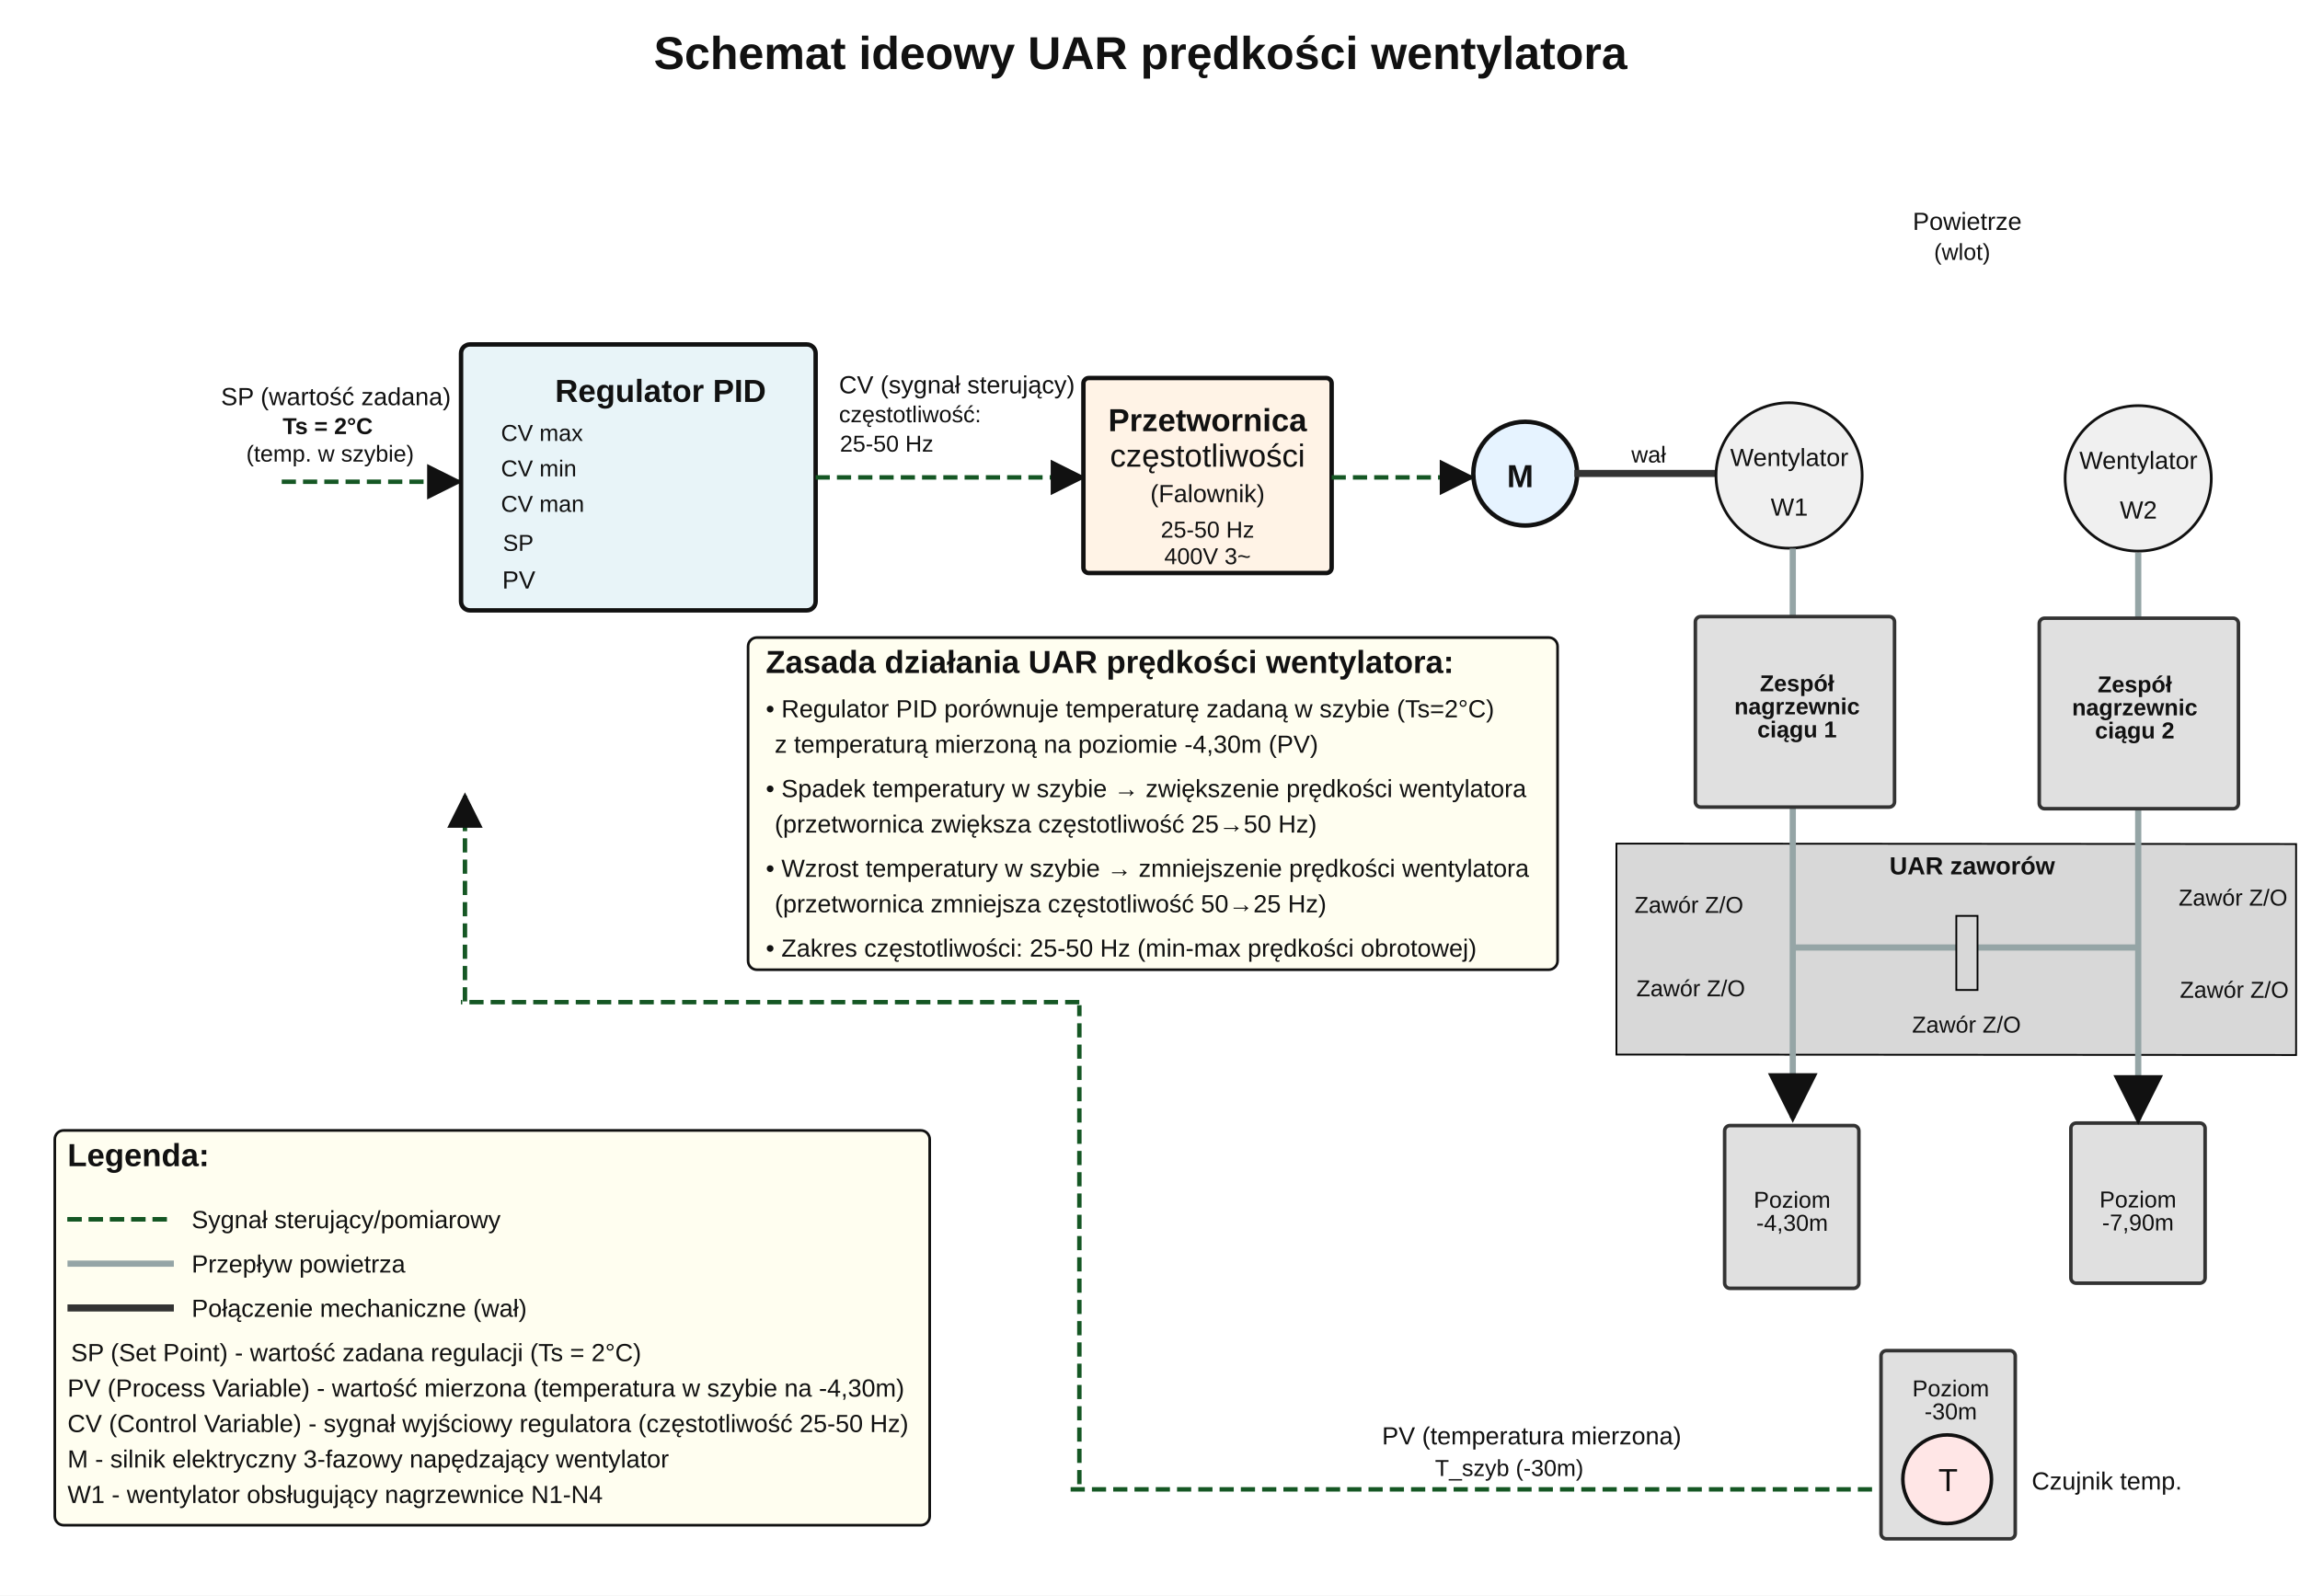
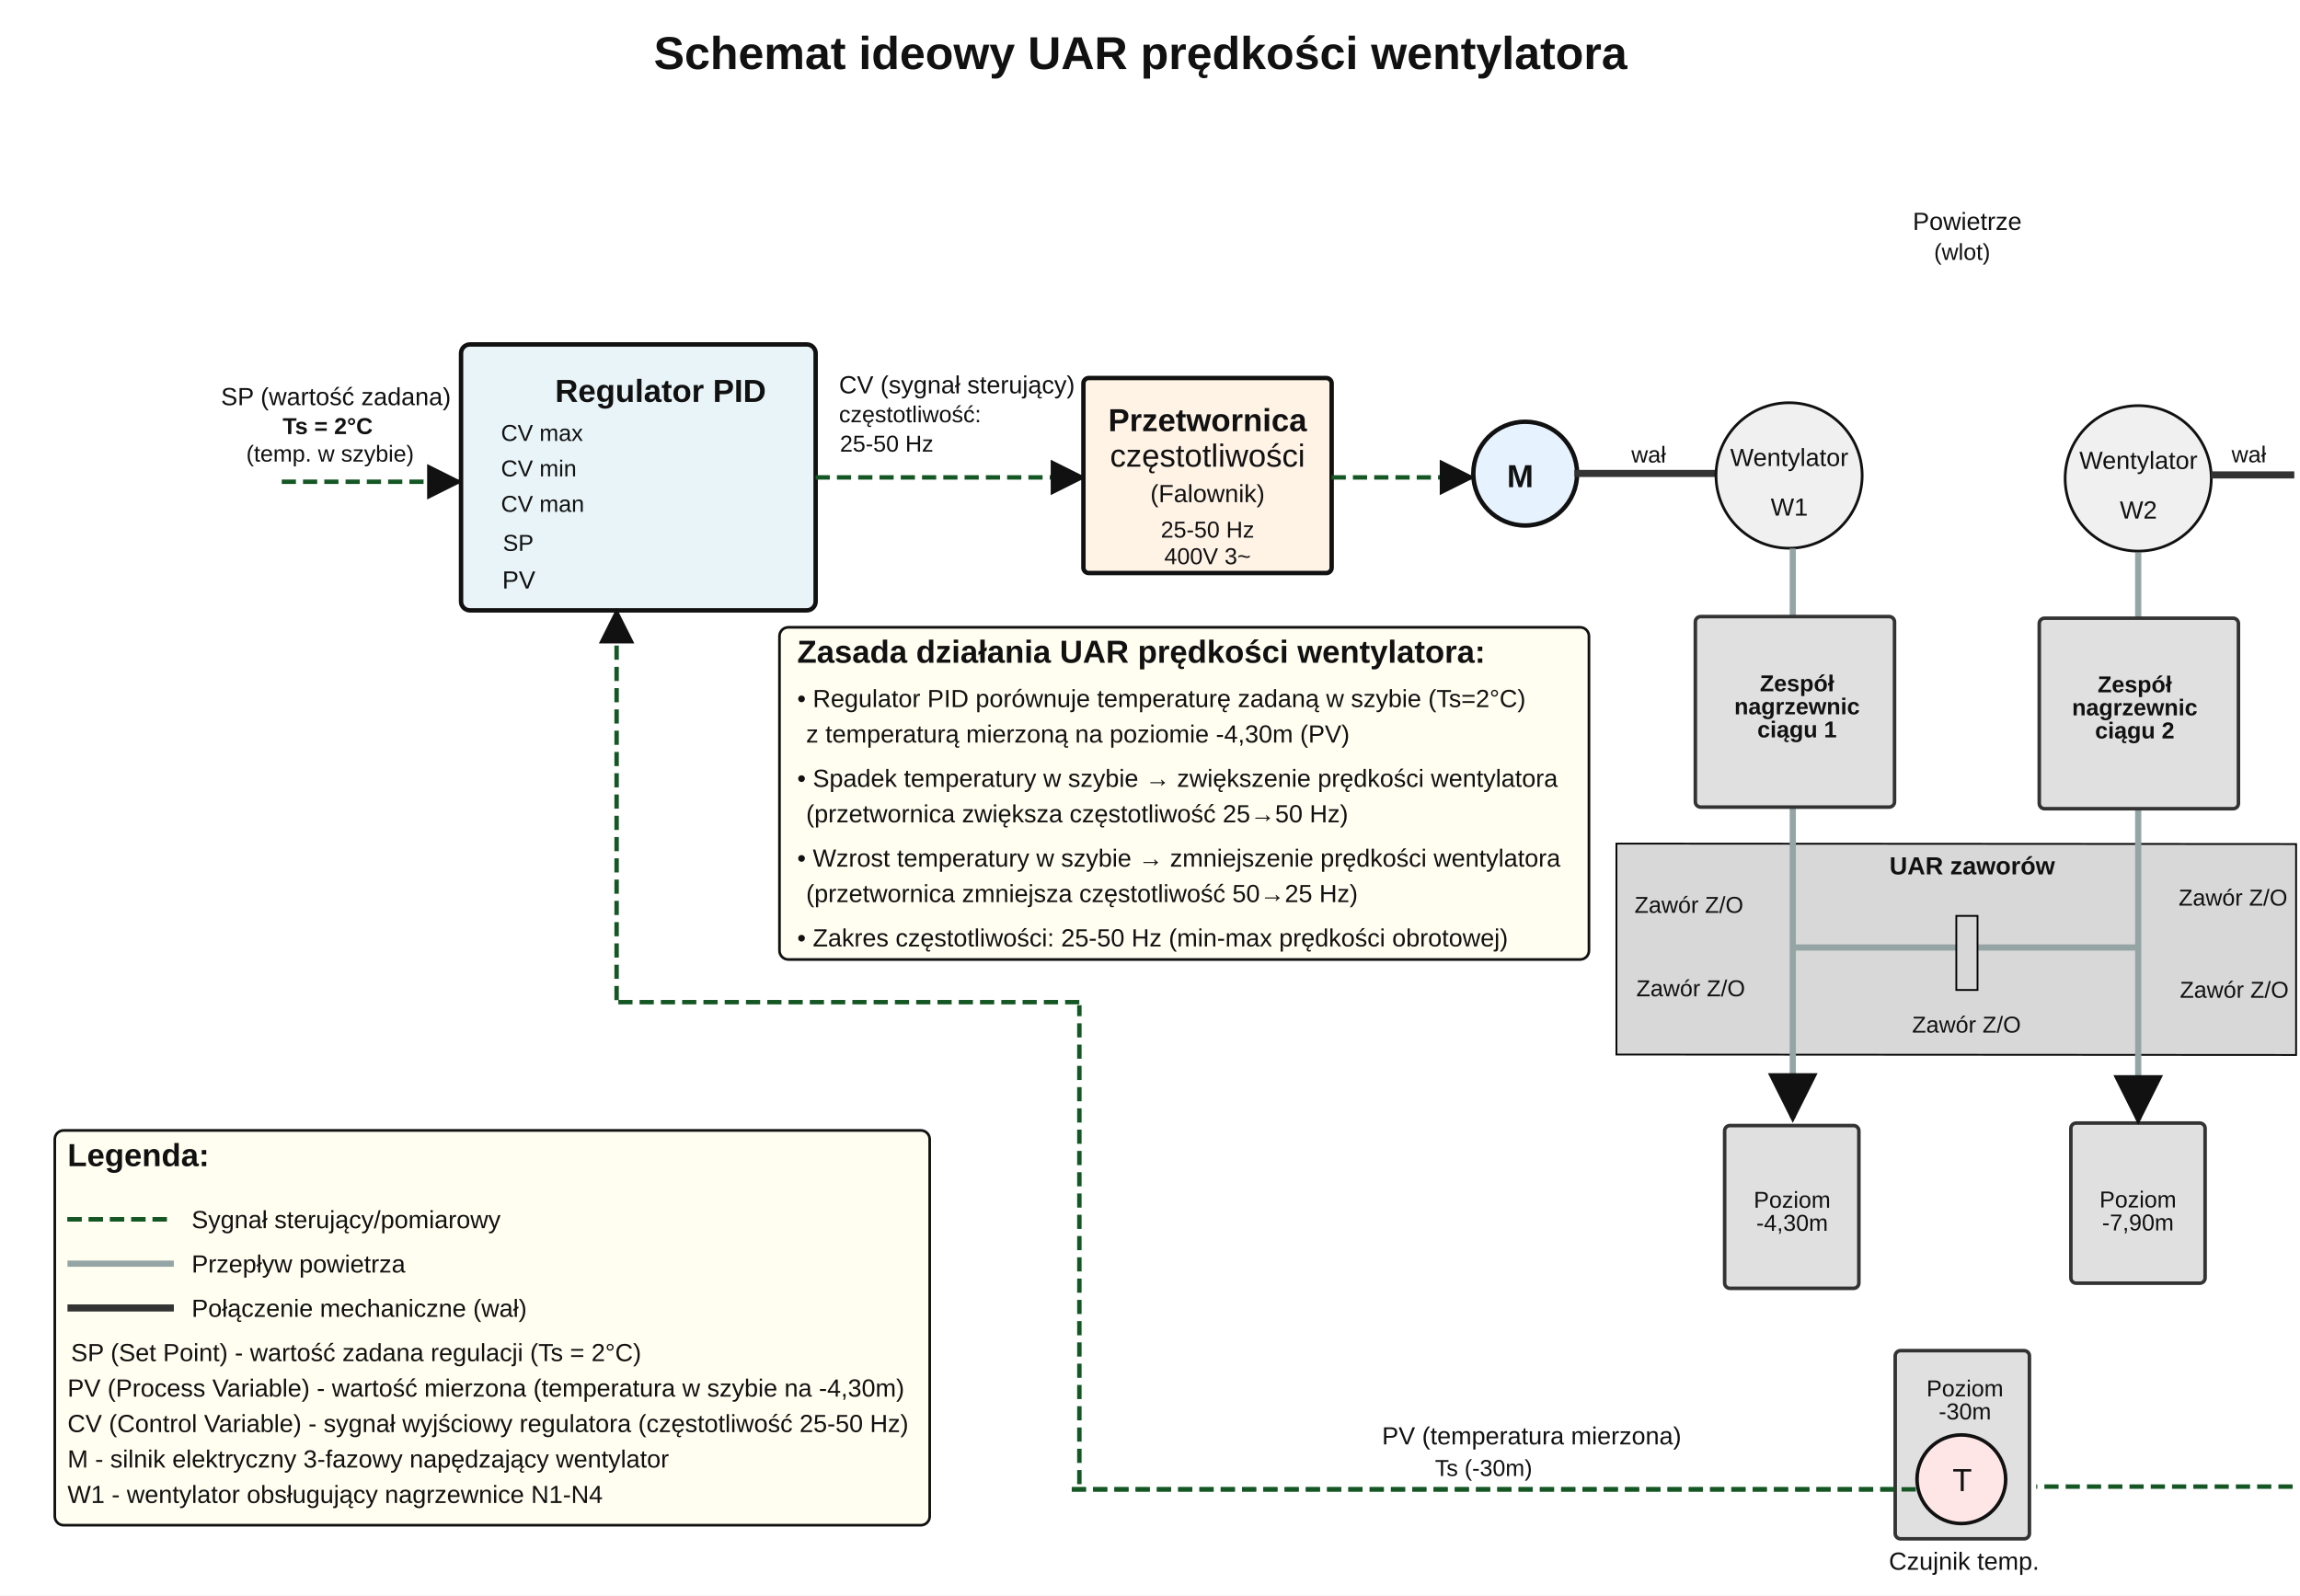
<svg xmlns="http://www.w3.org/2000/svg" viewBox="56.76 1.054 1297.22 900" width="1297.22px" height="900px">
  <defs>
    <marker id="arrow-head" markerHeight="8" markerWidth="8" orient="auto-start-reverse" refX="9" refY="5" viewBox="0 0 10 10">
      <path d="m0,0l10,5l-10,5l0,-10z" fill="#111" id="arrow1" />
    </marker>
    <style>
    .title { font-family: "Arial", sans-serif; font-weight: 600; font-size: 26px; fill: #111; }
    .label { font-family: "Arial", sans-serif; font-size: 18px; fill: #111; }
    .small-label { font-family: "Arial", sans-serif; font-size: 14px; fill: #111; }
    .note { font-family: "Arial", sans-serif; font-size: 16px; fill: #111; }
    .flow-label { font-family: "Arial", sans-serif; font-size: 15px; fill: #111; text-anchor: middle; }
    .component { stroke: #111; stroke-width: 2.2px; fill: #fff; }
    .duct { stroke: #333; stroke-width: 3px; fill: none; }
    .signal-line { stroke: #155724; stroke-width: 2.5px; fill: none; stroke-dasharray: 8 4; }
    .air-line { stroke: #95a5a6; stroke-width: 3.5px; fill: none; }
    .air-line-thick { stroke: #95a5a6; stroke-width: 5px; fill: none; }
    .regulator { stroke: #111; stroke-width: 2.5px; fill: #e8f4f8; }
    .inverter { stroke: #111; stroke-width: 2.5px; fill: #fff3e6; }
    .motor { stroke: #111; stroke-width: 2.5px; fill: #e6f3ff; }
    .fan { stroke: #111; stroke-width: 3px; fill: #f0f0f0; }
    .sensor { stroke: #111; stroke-width: 2px; fill: #ffe6e6; }
    .shaft { stroke: #333; stroke-width: 4px; fill: none; }
    .annotation { font-family: "Arial", sans-serif; font-size: 14px; fill: #111; }
    .param-label { font-family: "Arial", sans-serif; font-size: 13px; fill: #111; }
</style>
  </defs>
  <rect width="1297.22" height="900" fill="#fff" x="56.76" y="1.054" style="stroke-width: 0.963;" />
  <text class="title" text-anchor="middle" x="700" y="40" style="white-space: pre;" transform="matrix(1, 0, 0, 1, 2.842170943040401e-14, 0)">Schemat ideowy UAR prędkości wentylatora</text>
  <rect class="regulator" x="316.791" y="195.344" width="200" height="150" rx="5" style="stroke-width: 2.5;" />
  <text class="label" text-anchor="middle" x="429.324" y="227.763" font-weight="bold" style="white-space: pre; stroke-width: 1; font-size: 18px;">Regulator PID</text>
  <text class="small-label" x="340.019" y="333.02" style="white-space: pre; stroke-width: 1; font-size: 14px;">PV</text>
  <text class="param-label" x="339.324" y="249.763" style="white-space: pre; stroke-width: 1; font-size: 13px;">CV max</text>
  <text class="param-label" x="339.324" y="269.763" style="white-space: pre; stroke-width: 1; font-size: 13px;">CV min</text>
  <text class="param-label" x="339.324" y="289.763" style="white-space: pre; stroke-width: 1; font-size: 13px;">CV man</text>
  <g transform="matrix(1, 0, 0, 1, 165.6649, -57.20016)">
    <line class="signal-line" marker-end="url(#arrow-head)" x1="50" y1="330" x2="150" y2="330" />
    <g>
      <text class="annotation" x="15.725" y="286.793" style="white-space: pre; font-size: 14px;">SP (wartość zadana)</text>
      <text class="param-label" x="50.512" y="303.104" font-weight="bold" style="white-space: pre; font-size: 13px;">Ts = 2°C</text>
      <text class="param-label" x="29.956" y="318.631" style="white-space: pre; font-size: 13px;">(temp. w szybie)</text>
    </g>
  </g>
-   <line class="signal-line" marker-end="url(#arrow-head)" x1="319" y1="565.918" x2="319" y2="450" style="stroke-width: 2.5;" />
+   <line class="signal-line" marker-end="url(#arrow-head)" x1="404.53" y1="565.2" x2="404.53" y2="345.989" style="stroke-width: 2.5;" />
  <text class="annotation" x="836.215" y="815.803" style="white-space: pre; stroke-width: 1; font-size: 14px;">PV (temperatura mierzona)</text>
-   <text class="param-label" x="866.098" y="833.616" style="white-space: pre; font-size: 13px; stroke-width: 1;">T_szyb (-30m)</text>
-   <line class="signal-line" x1="1112.61" y1="841.169" x2="658.359" y2="841.169" style="stroke-width: 2.5;" />
+   <text class="param-label" x="866.098" y="833.616" style="white-space: pre; font-size: 13px; stroke-width: 1;">Ts (-30m)</text>
+   <line class="signal-line" x1="1137.25" y1="841.169" x2="658.359" y2="841.169" style="stroke-width: 2.5;" />
  <line class="signal-line" marker-end="url(#arrow-head)" x1="516.791" y1="270.344" x2="667.362" y2="270.344" style="stroke-width: 2.5;" />
  <text class="annotation" x="529.953" y="222.921" style="white-space: pre; font-size: 14px; stroke-width: 1;">CV (sygnał sterujący)</text>
  <text class="param-label" x="529.954" y="239.231" style="white-space: pre; font-size: 13px; stroke-width: 1;">częstotliwość:</text>
  <text class="param-label" x="530.481" y="255.813" style="white-space: pre; font-size: 13px; stroke-width: 1;">25-50 Hz</text>
  <g transform="matrix(1, 0, 0, 1, 667.8156, 214.2897)">
    <rect class="inverter" x="0" y="0" width="140" height="110" rx="3" />
    <text class="label" text-anchor="middle" x="70" y="30" font-weight="bold" style="white-space: pre;">Przetwornica</text>
    <text class="label" text-anchor="middle" x="70" y="50" style="white-space: pre;">częstotliwości</text>
    <text class="small-label" text-anchor="middle" x="70" y="70" style="white-space: pre;">(Falownik)</text>
    <text class="param-label" text-anchor="middle" x="70" y="90" style="white-space: pre;">25-50 Hz</text>
    <text class="param-label" text-anchor="middle" x="70" y="105" style="white-space: pre;">400V 3~</text>
  </g>
  <circle class="motor" cx="849" cy="375" r="29.264" style="stroke-width: 2.5;" transform="matrix(1, 0, 0, 1.00006, 67.98464, -106.8113)" />
  <text class="label" text-anchor="middle" x="914.182" y="275.873" font-size="32" font-weight="bold" style="white-space: pre; stroke-width: 1; font-size: 18px;">M</text>
  <line class="signal-line" marker-end="url(#arrow-head)" x1="807.816" y1="270.344" x2="886.79" y2="270.344" style="stroke-width: 2.5;" />
  <line class="shaft" x1="944.69" y1="268.114" x2="1024.69" y2="268.114" style="stroke-width: 4;" />
  <text class="param-label" text-anchor="middle" x="986.593" y="261.95" style="white-space: pre; font-size: 13px; stroke-width: 1;">wał</text>
-   <circle class="fan" cx="1069" cy="375" r="80" style="stroke-width: 3;" transform="matrix(0.515229, 0, 0, 0.512855, 515.0388, 76.93722)" />
+   <circle class="fan" cx="1069" cy="375" r="80" style="stroke-width: 3;" transform="matrix(0.5152289, 0, 0, 0.512855, 515.0388, 76.93722)" />
  <text class="small-label" text-anchor="middle" x="1001.58" y="380.512" style="white-space: pre; font-size: 14px;" transform="matrix(1, 0, 0, 1, 64.37427, -116.5988)">Wentylator<tspan x="1001.58" dy="1em">​</tspan>
    <tspan x="1001.58" dy="1em">​</tspan>W1</text>
  <line class="air-line" marker-end="url(#arrow-head)" x1="994.599" y1="155.517" x2="1135.22" y2="155.518" style="stroke-width: 3.5; transform-origin: 1064.91px 155.518px;" transform="matrix(0, 1, -1, 0, -0.00007629, 0.0000458)" />
  <text class="annotation" x="1135.56" y="130.731" fill="#7f8c8d" style="white-space: pre; font-size: 14px; stroke-width: 1;">Powietrze</text>
  <text class="param-label" x="1147.55" y="147.649" fill="#7f8c8d" style="white-space: pre; font-size: 13px; stroke-width: 1;">(wlot)</text>
  <rect x="921.016" y="477.033" width="383.349" height="118.999" style="fill: rgb(216, 216, 216); stroke: rgb(0, 0, 0);" transform="matrix(1, 0.000621, 0, 1, 47.41448, -0.686324)" />
  <line class="air-line" marker-end="url(#arrow-head)" x1="1067.9" y1="310.473" x2="1067.9" y2="631.631" style="stroke-width: 3.5;" />
  <rect x="1029.47" y="635.951" width="75.708" height="91.827" fill="#e0e0e0" stroke="#333" stroke-width="2" rx="3" style="stroke-width: 2;" />
-   <text class="param-label" text-anchor="middle" x="1067.19" y="759.391" style="white-space: pre; stroke-width: 1; font-size: 13px;" transform="matrix(1, 0, 0, 1, 0.352996, -77.05804)">Poziom<tspan x="1067.19" dy="1em">​</tspan>-4,30m</text>
-   <rect x="1117.67" y="762.925" width="75.708" height="106.144" fill="#e0e0e0" stroke="#333" stroke-width="2" rx="3" style="stroke-width: 2;" />
-   <circle class="sensor" cx="1154.98" cy="835.458" r="25" style="stroke-width: 2;" />
-   <text class="small-label" text-anchor="middle" x="1245.05" y="841.284" style="white-space: pre; stroke-width: 1; font-size: 14px;">Czujnik temp.</text>
+   <text class="param-label" text-anchor="middle" x="1067.19" y="759.391" style="white-space: pre; stroke-width: 1; font-size: 13px;" transform="matrix(1, 0, 0, 1, 0.3529961, -77.05804)">Poziom<tspan x="1067.19" dy="1em">​</tspan>-4,30m</text>
+   <rect x="1125.67" y="762.925" width="75.708" height="106.144" fill="#e0e0e0" stroke="#333" stroke-width="2" rx="3" style="stroke-width: 2;" />
+   <circle class="sensor" cx="1162.98" cy="835.458" r="25" style="stroke-width: 2;" />
+   <text class="small-label" text-anchor="middle" x="1164.51" y="886.506" style="white-space: pre; stroke-width: 1; font-size: 14px;">Czujnik temp.</text>
+   <text class="label" text-anchor="middle" x="1163.48" y="842.138" font-size="16" style="white-space: pre; stroke-width: 1; font-size: 18px;">T</text>
+   <text class="param-label" text-anchor="middle" x="1067.19" y="759.391" style="white-space: pre; stroke-width: 1; font-size: 13px;" transform="matrix(1, 0, 0, 1, 97.82241, 29.32617)">Poziom<tspan x="1067.19" dy="1em">​</tspan>-30m</text>
  <rect x="87.66" y="638.697" width="493.455" height="222.694" fill="#fffef0" stroke="#111" stroke-width="1.5" rx="5" style="stroke-width: 1.5;" />
  <text class="label" font-weight="bold" x="94.818" y="658.852" style="white-space: pre; stroke-width: 1; font-size: 18px;">Legenda:</text>
  <line class="signal-line" x1="94.818" y1="688.852" x2="154.818" y2="688.852" style="stroke-width: 2.5;" />
  <text class="annotation" x="164.818" y="693.852" style="white-space: pre; stroke-width: 1; font-size: 14px;">Sygnał sterujący/pomiarowy</text>
  <line class="air-line" x1="94.818" y1="713.852" x2="154.818" y2="713.852" style="stroke-width: 3.5;" />
  <text class="annotation" x="164.818" y="718.852" style="white-space: pre; stroke-width: 1; font-size: 14px;">Przepływ powietrza</text>
  <line class="shaft" x1="94.818" y1="738.852" x2="154.818" y2="738.852" style="stroke-width: 4;" />
  <text class="annotation" x="164.818" y="743.852" style="white-space: pre; stroke-width: 1; font-size: 14px;">Połączenie mechaniczne (wał)</text>
  <text class="annotation" x="96.818" y="768.852" style="white-space: pre; stroke-width: 1; font-size: 14px;">SP (Set Point) - wartość zadana regulacji (Ts = 2°C)</text>
  <text class="annotation" x="94.818" y="788.852" style="white-space: pre; stroke-width: 1; font-size: 14px;">PV (Process Variable) - wartość mierzona (temperatura w szybie na -4,30m)</text>
  <text class="annotation" x="94.818" y="808.852" style="white-space: pre; stroke-width: 1; font-size: 14px;">CV (Control Variable) - sygnał wyjściowy regulatora (częstotliwość 25-50 Hz)</text>
  <text class="annotation" x="94.818" y="828.852" style="white-space: pre; stroke-width: 1; font-size: 14px;">M - silnik elektryczny 3-fazowy napędzający wentylator</text>
  <text class="annotation" x="94.818" y="848.852" style="white-space: pre; stroke-width: 1; font-size: 14px;">W1 - wentylator obsługujący nagrzewnice N1-N4</text>
-   <g transform="matrix(1, 0, 0, 1, 225.5609, 283.0575)">
+   <g transform="matrix(1, 0, 0, 1, 243.2719, 277.2897)">
    <rect x="253.119" y="77.614" width="456.559" height="187.379" fill="#fffef0" stroke="#111" stroke-width="1.5" rx="5" style="stroke-width: 1.5;" />
    <text class="label" font-weight="bold" x="263.119" y="97.614" style="white-space: pre; stroke-width: 1; font-size: 18px;">Zasada działania UAR prędkości wentylatora:</text>
    <text class="annotation" x="263.119" y="122.614" style="white-space: pre; stroke-width: 1; font-size: 14px;">• Regulator PID porównuje temperaturę zadaną w szybie (Ts=2°C)</text>
    <text class="annotation" x="268.119" y="142.614" style="white-space: pre; stroke-width: 1; font-size: 14px;">z temperaturą mierzoną na poziomie -4,30m (PV)</text>
    <text class="annotation" x="263.119" y="167.614" style="white-space: pre; stroke-width: 1; font-size: 14px;">• Spadek temperatury w szybie → zwiększenie prędkości wentylatora</text>
    <text class="annotation" x="268.119" y="187.614" style="white-space: pre; stroke-width: 1; font-size: 14px;">(przetwornica zwiększa częstotliwość 25→50 Hz)</text>
    <text class="annotation" x="263.119" y="212.614" style="white-space: pre; stroke-width: 1; font-size: 14px;">• Wzrost temperatury w szybie → zmniejszenie prędkości wentylatora</text>
    <text class="annotation" x="268.119" y="232.614" style="white-space: pre; stroke-width: 1; font-size: 14px;">(przetwornica zmniejsza częstotliwość 50→25 Hz)</text>
    <text class="annotation" x="263.119" y="257.614" style="white-space: pre; stroke-width: 1; font-size: 14px;">• Zakres częstotliwości: 25-50 Hz (min-max prędkości obrotowej)</text>
  </g>
  <rect x="1224.75" y="634.551" width="75.708" height="90.318" fill="#e0e0e0" stroke="#333" stroke-width="2" rx="3" style="stroke-width: 2;" />
  <text class="param-label" text-anchor="middle" x="1067.19" y="759.391" style="white-space: pre; stroke-width: 1; font-size: 13px;" transform="matrix(1, 0, 0, 1, 195.3862, -77.25902)">Poziom<tspan x="1067.19" dy="1em">​</tspan>-7,90m</text>
  <line class="air-line" marker-end="url(#arrow-head)" x1="1262.73" y1="312.833" x2="1262.73" y2="632.729" style="stroke-width: 3.5;" />
  <line class="air-line" x1="1262.25" y1="535.524" x2="1066.64" y2="535.525" style="stroke-width: 3.5; transform-origin: 1164.44px 536.526px;" />
  <rect x="1160.14" y="517.687" width="11.959" height="41.793" style="fill: rgb(216, 216, 216); stroke: rgb(0, 0, 0);" />
-   <rect x="1030.05" y="627.981" width="11.959" height="41.793" style="fill: rgb(216, 216, 216); stroke: rgb(0, 0, 0); stroke-width: 1; transform-origin: 1036.03px 648.878px;" transform="matrix(0, 1, -1, 0, 31.98096, -91.14612)" />
-   <rect x="1030.05" y="627.981" width="11.959" height="41.793" style="fill: rgb(216, 216, 216); stroke: rgb(0, 0, 0); stroke-width: 1; transform-origin: 1036.03px 648.878px;" transform="matrix(0, 1, -1, 0, 31.74316, -135.7582)" />
+   <rect x="1030.05" y="627.981" width="11.959" height="41.793" style="fill: rgb(216, 216, 216); stroke: rgb(0, 0, 0); stroke-width: 1; transform-origin: 1036.03px 648.878px;" transform="matrix(0, 1, -1, 0, 31.98096, -91.146)" />
+   <rect x="1030.05" y="627.981" width="11.959" height="41.793" style="fill: rgb(216, 216, 216); stroke: rgb(0, 0, 0); stroke-width: 1; transform-origin: 1036.03px 648.878px;" transform="matrix(0, 1, -1, 0, 31.74316, -135.7581)" />
  <rect x="1030.05" y="627.981" width="11.959" height="41.793" style="fill: rgb(216, 216, 216); stroke: rgb(0, 0, 0); stroke-width: 1; transform-origin: 1036.03px 648.878px;" transform="matrix(0, 1, -1, 0, 226.4266, -89.31888)" />
  <rect x="1030.05" y="627.981" width="11.959" height="41.793" style="fill: rgb(216, 216, 216); stroke: rgb(0, 0, 0); stroke-width: 1; transform-origin: 1036.03px 648.878px;" transform="matrix(0, 1, -1, 0, 225.6147, -141.4897)" />
  <text class="param-label" x="978.655" y="515.969" style="white-space: pre; font-size: 13px; stroke-width: 1;">Zawór Z/O</text>
  <text class="param-label" x="979.658" y="563.033" style="white-space: pre; font-size: 13px; stroke-width: 1;">Zawór Z/O</text>
  <text class="param-label" x="1135.19" y="583.522" style="white-space: pre; font-size: 13px; stroke-width: 1;">Zawór Z/O</text>
  <text class="param-label" x="1285.53" y="511.87" style="white-space: pre; font-size: 13px; stroke-width: 1;">Zawór Z/O</text>
  <text class="param-label" x="1286.23" y="563.866" style="white-space: pre; font-size: 13px; stroke-width: 1;">Zawór Z/O</text>
-   <text class="label" text-anchor="middle" x="1155.48" y="842.138" font-size="16" style="white-space: pre; stroke-width: 1; font-size: 18px;">T</text>
  <line class="signal-line" x1="94.818" y1="688.852" x2="154.818" y2="688.852" style="stroke-width: 2.5;" />
-   <line class="signal-line" x1="665.501" y1="566.351" x2="316.712" y2="566.351" style="stroke-width: 2.5;" />
+   <line class="signal-line" x1="665.501" y1="566.351" x2="403.284" y2="566.351" style="stroke-width: 2.5;" />
  <line class="signal-line" x1="665.535" y1="838.262" x2="665.534" y2="568.07" style="stroke-width: 2.5; transform-origin: 665.538px 656.049px;" />
  <text class="annotation" style="font-weight: 700; text-anchor: middle; white-space: pre;" x="1169.1" y="494.272">UAR zaworów</text>
  <text class="param-label" x="340.382" y="311.776" style="white-space: pre; stroke-width: 1; font-size: 13px;">SP</text>
  <rect x="1012.95" y="348.847" width="112.339" height="107.473" fill="#e0e0e0" stroke="#333" stroke-width="2" rx="3" style="stroke-width: 2;" />
  <text class="param-label" style="font-weight: 700; text-anchor: middle; white-space: pre;" transform="matrix(1, 0, 0, 1, 3.118, -368.399)" x="1067.19" y="759.391">Zespół<tspan x="1067.19" dy="1em">​</tspan>nagrzewnic<tspan x="1067.19" dy="1em">​</tspan>ciągu 1</text>
  <rect x="1206.92" y="349.765" width="112.339" height="107.473" fill="#e0e0e0" stroke="#333" stroke-width="2" rx="3" style="stroke-width: 2;" />
  <text class="param-label" style="font-weight: 700; text-anchor: middle; white-space: pre;" transform="matrix(1, 0, 0, 1, 193.593, -367.812)" x="1067.19" y="759.391">Zespół<tspan x="1067.19" dy="1em">​</tspan>nagrzewnic<tspan x="1067.19" dy="1em">​</tspan>ciągu 2</text>
-   <circle class="fan" cx="1069" cy="375" r="80" style="stroke-width: 3;" transform="matrix(0.515229, 0, 0, 0.512855, 711.9459, 78.57867)" />
+   <circle class="fan" cx="1069" cy="375" r="80" style="stroke-width: 3;" transform="matrix(0.5152289, 0, 0, 0.512855, 711.9459, 78.57867)" />
  <text class="small-label" text-anchor="middle" x="1001.58" y="380.512" style="white-space: pre; font-size: 14px;" transform="matrix(1, 0, 0, 1, 261.2814, -114.9573)">Wentylator<tspan x="1001.58" dy="1em">​</tspan>
    <tspan x="1001.58" dy="1em">​</tspan>W2</text>
-   <line class="air-line" marker-end="url(#arrow-head)" x1="1191.51" y1="157.159" x2="1332.13" y2="157.16" style="stroke-width: 3.5; transform-origin: 1261.82px 157.159px;" transform="matrix(0, 1, -1, 0, 0.00010681, -0.00001528)" />
-   <text class="param-label" text-anchor="middle" x="1067.19" y="759.391" style="white-space: pre; stroke-width: 1; font-size: 13px;" transform="matrix(1, 0, 0, 1, 89.82241, 29.32617)">Poziom<tspan x="1067.19" dy="1em">​</tspan>-30m</text>
+   <line class="air-line" marker-end="url(#arrow-head)" x1="1191.51" y1="157.159" x2="1332.13" y2="157.16" style="stroke-width: 3.5; transform-origin: 1261.82px 157.159px;" transform="matrix(0, 1, -1, 0, -0.00013733, 0.00022889)" />
+   <line class="shaft" x1="1303.73" y1="268.94" x2="1350.77" y2="268.94" style="stroke-width: 4;" />
+   <text class="param-label" text-anchor="middle" x="1325.13" y="261.841" style="white-space: pre; font-size: 13px; stroke-width: 1;">wał</text>
+   <line class="signal-line" x1="1349.81" y1="839.614" x2="1205.19" y2="839.614" style="stroke-width: 2.5;" />
+   <line class="signal-line" x1="1137.25" y1="841.169" x2="658.359" y2="841.169" style="stroke-width: 2.5;" />
</svg>
